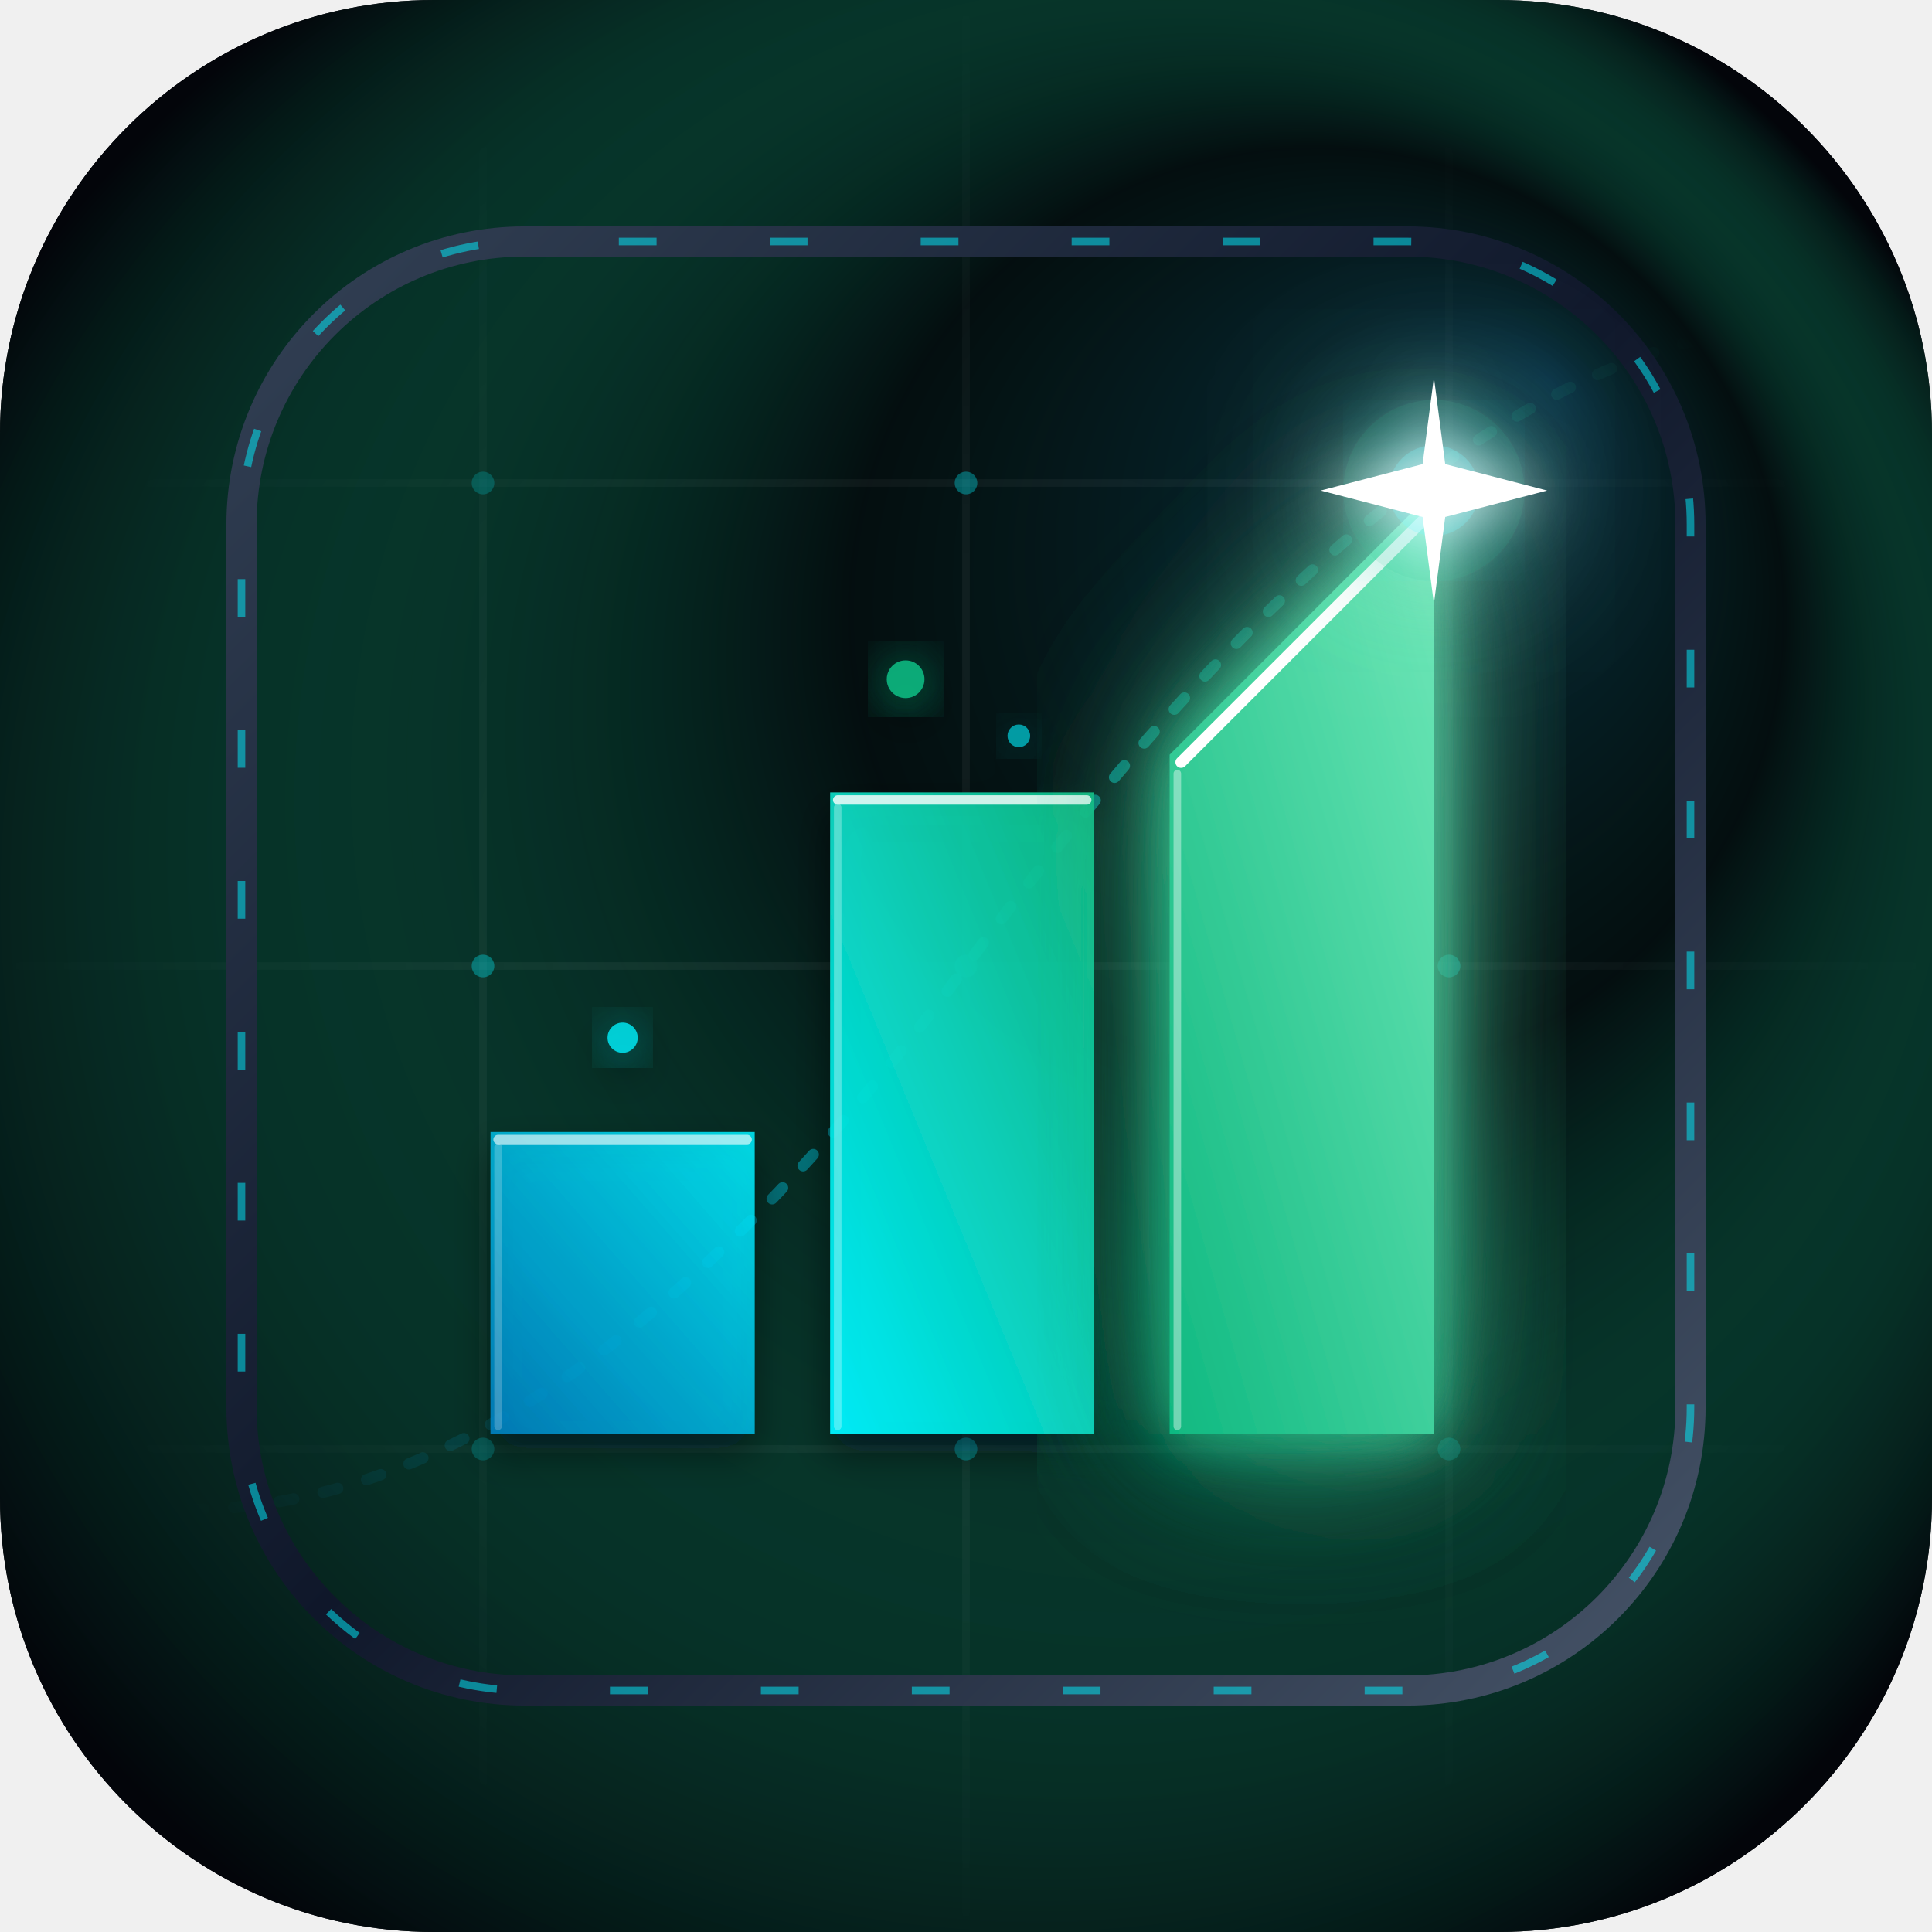
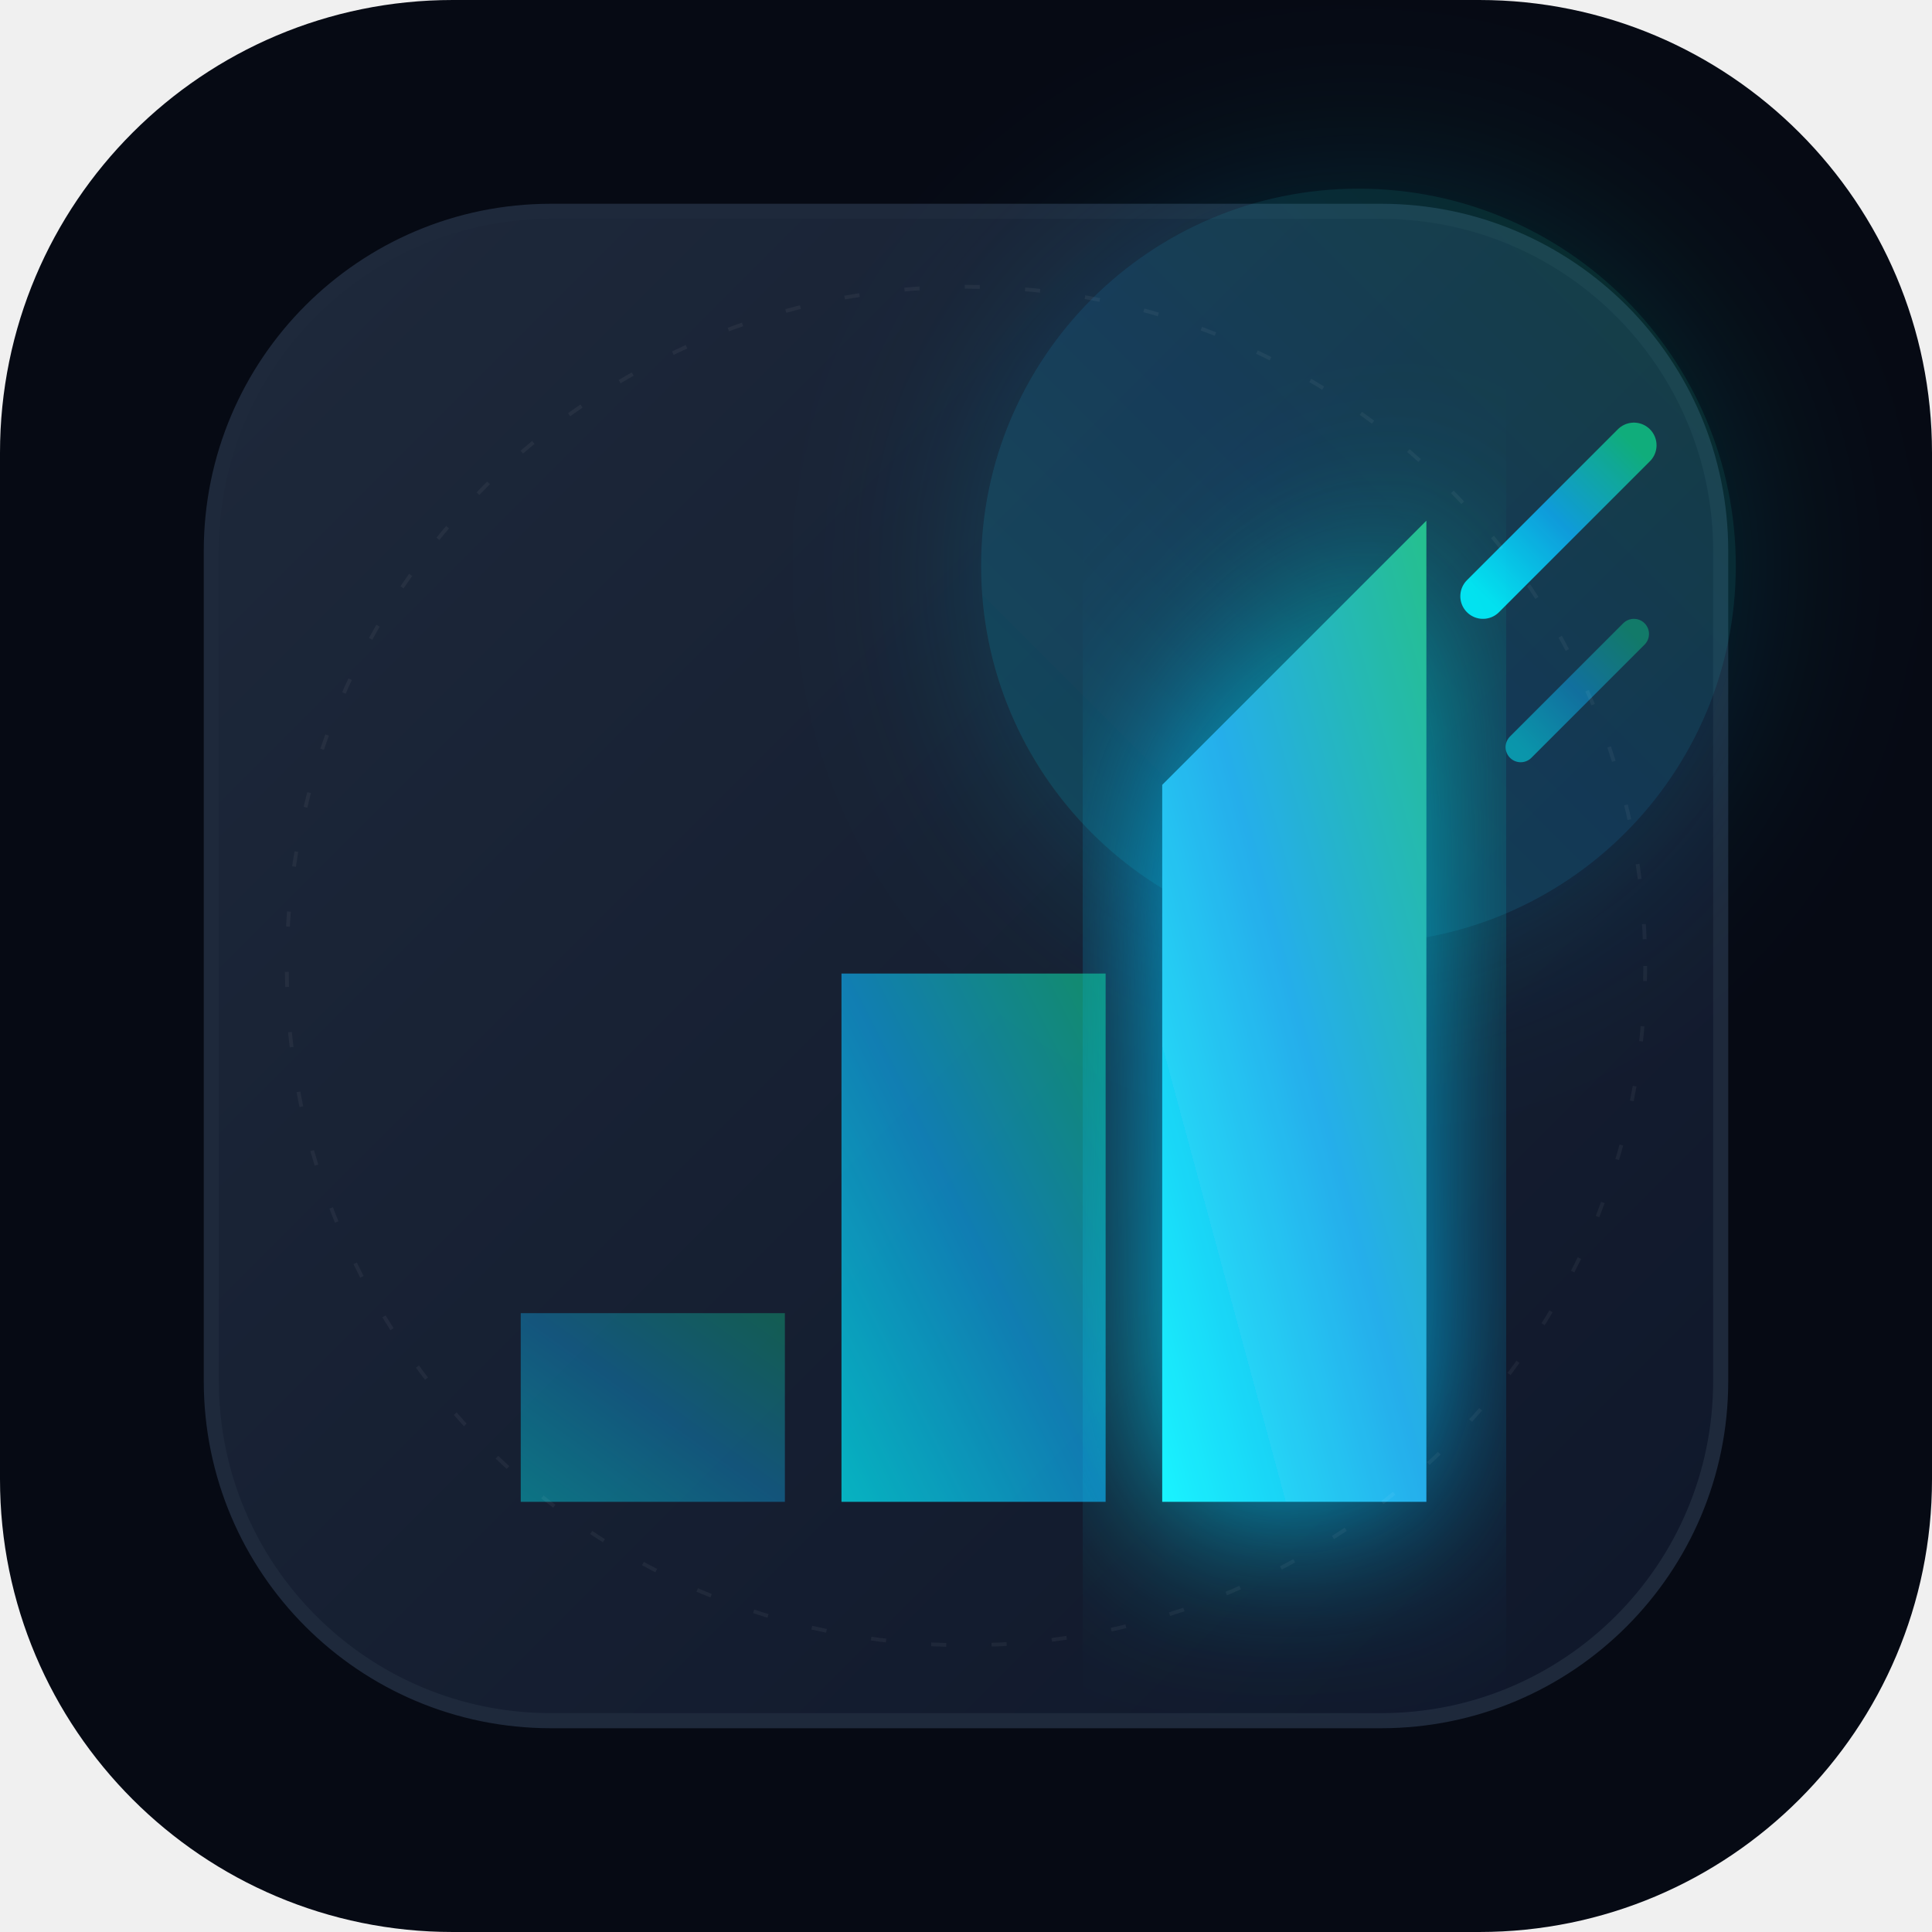
<svg xmlns="http://www.w3.org/2000/svg" viewBox="0 0 512 512">
-   <rect width="512" height="512" fill="#03050A" rx="115" />
+   <rect width="512" height="512" fill="#060A14" rx="120" />
  <defs>
-     <radialGradient id="bgLight" cx="50%" cy="50%" r="60%" fx="80%" fy="20%">
-       <stop offset="0%" stop-color="#0EA5E9" stop-opacity="0.25" />
-       <stop offset="40%" stop-color="#10B981" stop-opacity="0.05" />
-       <stop offset="100%" stop-color="#03050A" stop-opacity="1" />
-     </radialGradient>
-     <radialGradient id="gridFade" cx="50%" cy="50%" r="50%">
-       <stop offset="40%" stop-color="#ffffff" stop-opacity="1" />
-       <stop offset="100%" stop-color="#ffffff" stop-opacity="0" />
-     </radialGradient>
-     <mask id="gridMask">
-       <rect width="512" height="512" fill="url(#gridFade)" />
-     </mask>
-     <linearGradient id="titanium" x1="0%" y1="0%" x2="100%" y2="100%">
-       <stop offset="0%" stop-color="#334155" />
-       <stop offset="50%" stop-color="#0F172A" />
-       <stop offset="100%" stop-color="#475569" />
-     </linearGradient>
-     <linearGradient id="trendGrad" x1="0%" y1="100%" x2="100%" y2="0%">
-       <stop offset="0%" stop-color="#0284C7" stop-opacity="0" />
-       <stop offset="50%" stop-color="#00F2FF" stop-opacity="0.6" />
-       <stop offset="100%" stop-color="#10B981" stop-opacity="0" />
-     </linearGradient>
-     <linearGradient id="step1" x1="0%" y1="100%" x2="100%" y2="0%">
-       <stop offset="0%" stop-color="#0284C7" />
-       <stop offset="100%" stop-color="#00F2FF" />
-     </linearGradient>
-     <linearGradient id="step2" x1="0%" y1="100%" x2="100%" y2="0%">
+     <linearGradient id="gradAscent" x1="0%" y1="100%" x2="100%" y2="0%">
      <stop offset="0%" stop-color="#00F2FF" />
+       <stop offset="50%" stop-color="#0EA5E9" />
      <stop offset="100%" stop-color="#10B981" />
    </linearGradient>
-     <linearGradient id="step3" x1="0%" y1="100%" x2="100%" y2="0%">
-       <stop offset="0%" stop-color="#10B981" />
-       <stop offset="100%" stop-color="#6EE7B7" />
+     <linearGradient id="gradBase" x1="0%" y1="0%" x2="100%" y2="100%">
+       <stop offset="0%" stop-color="#1E293B" />
+       <stop offset="100%" stop-color="#0F172A" />
    </linearGradient>
-     <filter id="superGlow" x="-50%" y="-50%" width="200%" height="200%">
-       <feGaussianBlur stdDeviation="8" result="blur1" />
-       <feGaussianBlur stdDeviation="20" result="blur2" />
+     <filter id="successGlow" x="-30%" y="-30%" width="160%" height="160%">
+       <feGaussianBlur stdDeviation="25" result="blur" />
      <feMerge>
-         <feMergeNode in="blur2" />
-         <feMergeNode in="blur1" />
+         <feMergeNode in="blur" />
        <feMergeNode in="SourceGraphic" />
      </feMerge>
    </filter>
-     <filter id="dropShadow" x="-30%" y="-30%" width="160%" height="160%">
-       <feDropShadow dx="0" dy="15" stdDeviation="15" flood-color="#000000" flood-opacity="0.9" />
-       <feDropShadow dx="0" dy="5" stdDeviation="5" flood-color="#03050A" flood-opacity="0.5" />
-     </filter>
  </defs>
-   <rect width="512" height="512" fill="url(#bgLight)" rx="115" />
-   <g mask="url(#gridMask)">
-     <g stroke="#ffffff" stroke-opacity="0.05" stroke-width="2">
-       <line x1="0" y1="128" x2="512" y2="128" />
-       <line x1="0" y1="256" x2="512" y2="256" />
-       <line x1="0" y1="384" x2="512" y2="384" />
-       <line x1="128" y1="0" x2="128" y2="512" />
-       <line x1="256" y1="0" x2="256" y2="512" />
-       <line x1="384" y1="0" x2="384" y2="512" />
-     </g>
-     <g fill="#00F2FF" opacity="0.4">
-       <circle cx="128" cy="128" r="3" />
-       <circle cx="256" cy="128" r="3" />
-       <circle cx="384" cy="128" r="3" />
-       <circle cx="128" cy="256" r="3" />
-       <circle cx="256" cy="256" r="3" />
-       <circle cx="384" cy="256" r="3" />
-       <circle cx="128" cy="384" r="3" />
-       <circle cx="256" cy="384" r="3" />
-       <circle cx="384" cy="384" r="3" />
-     </g>
+   <rect x="56" y="56" width="400" height="400" rx="90" fill="url(#gradBase)" stroke="#1E293B" stroke-width="4" />
+   <circle cx="360" cy="150" r="100" fill="url(#gradAscent)" opacity="0.2" filter="url(#successGlow)" />
+   <g transform="translate(18, 18)">
+     <path d="M 120 380 L 190 380 L 190 330 L 120 330 Z" fill="url(#gradAscent)" opacity="0.4" rx="10" />
+     <path d="M 205 380 L 275 380 L 275 240 L 205 240 Z" fill="url(#gradAscent)" opacity="0.7" />
+     <path d="M 290 380 L 360 380 L 360 120 L 290 190 Z" fill="url(#gradAscent)" filter="url(#successGlow)" />
+     <path d="M 290 380 L 360 380 L 360 120 L 290 190 Z" fill="#ffffff" opacity="0.1" />
+     <path d="M 375 140 L 415 100" stroke="url(#gradAscent)" stroke-width="12" stroke-linecap="round" opacity="0.9" />
+     <path d="M 385 180 L 415 150" stroke="url(#gradAscent)" stroke-width="8" stroke-linecap="round" opacity="0.5" />
  </g>
-   <path d="M 50 400 Q 150 400, 256 256 T 450 90" fill="none" stroke="url(#trendGrad)" stroke-width="3" stroke-dasharray="4 8" stroke-linecap="round" />
-   <rect x="64" y="64" width="384" height="384" rx="75" fill="none" stroke="url(#titanium)" stroke-width="8" />
-   <rect x="64" y="64" width="384" height="384" rx="75" fill="none" stroke="#00F2FF" stroke-width="2" stroke-opacity="0.5" stroke-dasharray="10 30" stroke-dashoffset="15" />
-   <g transform="translate(10, 10)" filter="url(#dropShadow)">
-     <path d="M 120 370 L 190 370 L 190 290 L 120 290 Z" fill="url(#step1)" opacity="0.85" />
-     <path d="M 122 292 L 188 292" stroke="#FFFFFF" stroke-opacity="0.6" stroke-width="2.5" stroke-linecap="round" />
-     <path d="M 122 294 L 122 368" stroke="#FFFFFF" stroke-opacity="0.2" stroke-width="2" stroke-linecap="round" />
-     <circle cx="155" cy="265" r="4" fill="#00F2FF" filter="url(#superGlow)" opacity="0.8" />
-     <path d="M 210 370 L 280 370 L 280 200 L 210 200 Z" fill="url(#step2)" opacity="0.95" />
-     <path d="M 212 202 L 278 202" stroke="#FFFFFF" stroke-opacity="0.8" stroke-width="2.5" stroke-linecap="round" />
-     <path d="M 212 204 L 212 368" stroke="#FFFFFF" stroke-opacity="0.3" stroke-width="2" stroke-linecap="round" />
-     <circle cx="230" cy="170" r="5" fill="#10B981" filter="url(#superGlow)" opacity="0.9" />
-     <circle cx="260" cy="185" r="3" fill="#00F2FF" filter="url(#superGlow)" opacity="0.6" />
-     <path d="M 300 370 L 370 370 L 370 120 L 300 190 Z" fill="url(#step3)" filter="url(#superGlow)" opacity="0.9" />
-     <path d="M 300 370 L 370 370 L 370 120 L 300 190 Z" fill="url(#step3)" />
-     <path d="M 303 192 L 367 128" stroke="#FFFFFF" stroke-opacity="1" stroke-width="3" stroke-linecap="round" />
-     <path d="M 302 195 L 302 368" stroke="#FFFFFF" stroke-opacity="0.4" stroke-width="2" stroke-linecap="round" />
-   </g>
-   <g transform="translate(380, 130)">
-     <circle cx="0" cy="0" r="24" fill="#10B981" opacity="0.25" filter="url(#superGlow)" />
-     <circle cx="0" cy="0" r="12" fill="#00F2FF" opacity="0.4" filter="url(#superGlow)" />
-     <g filter="url(#superGlow)">
-       <path d="M 0 -30 L 3 -7 L 30 0 L 3 7 L 0 30 L -3 7 L -30 0 L -3 -7 Z" fill="#FFFFFF" />
-       <circle cx="0" cy="0" r="4" fill="#FFFFFF" />
-     </g>
-   </g>
+   <circle cx="256" cy="256" r="180" fill="none" stroke="#FFFFFF" stroke-opacity="0.05" stroke-width="1" stroke-dasharray="4 12" />
</svg>
